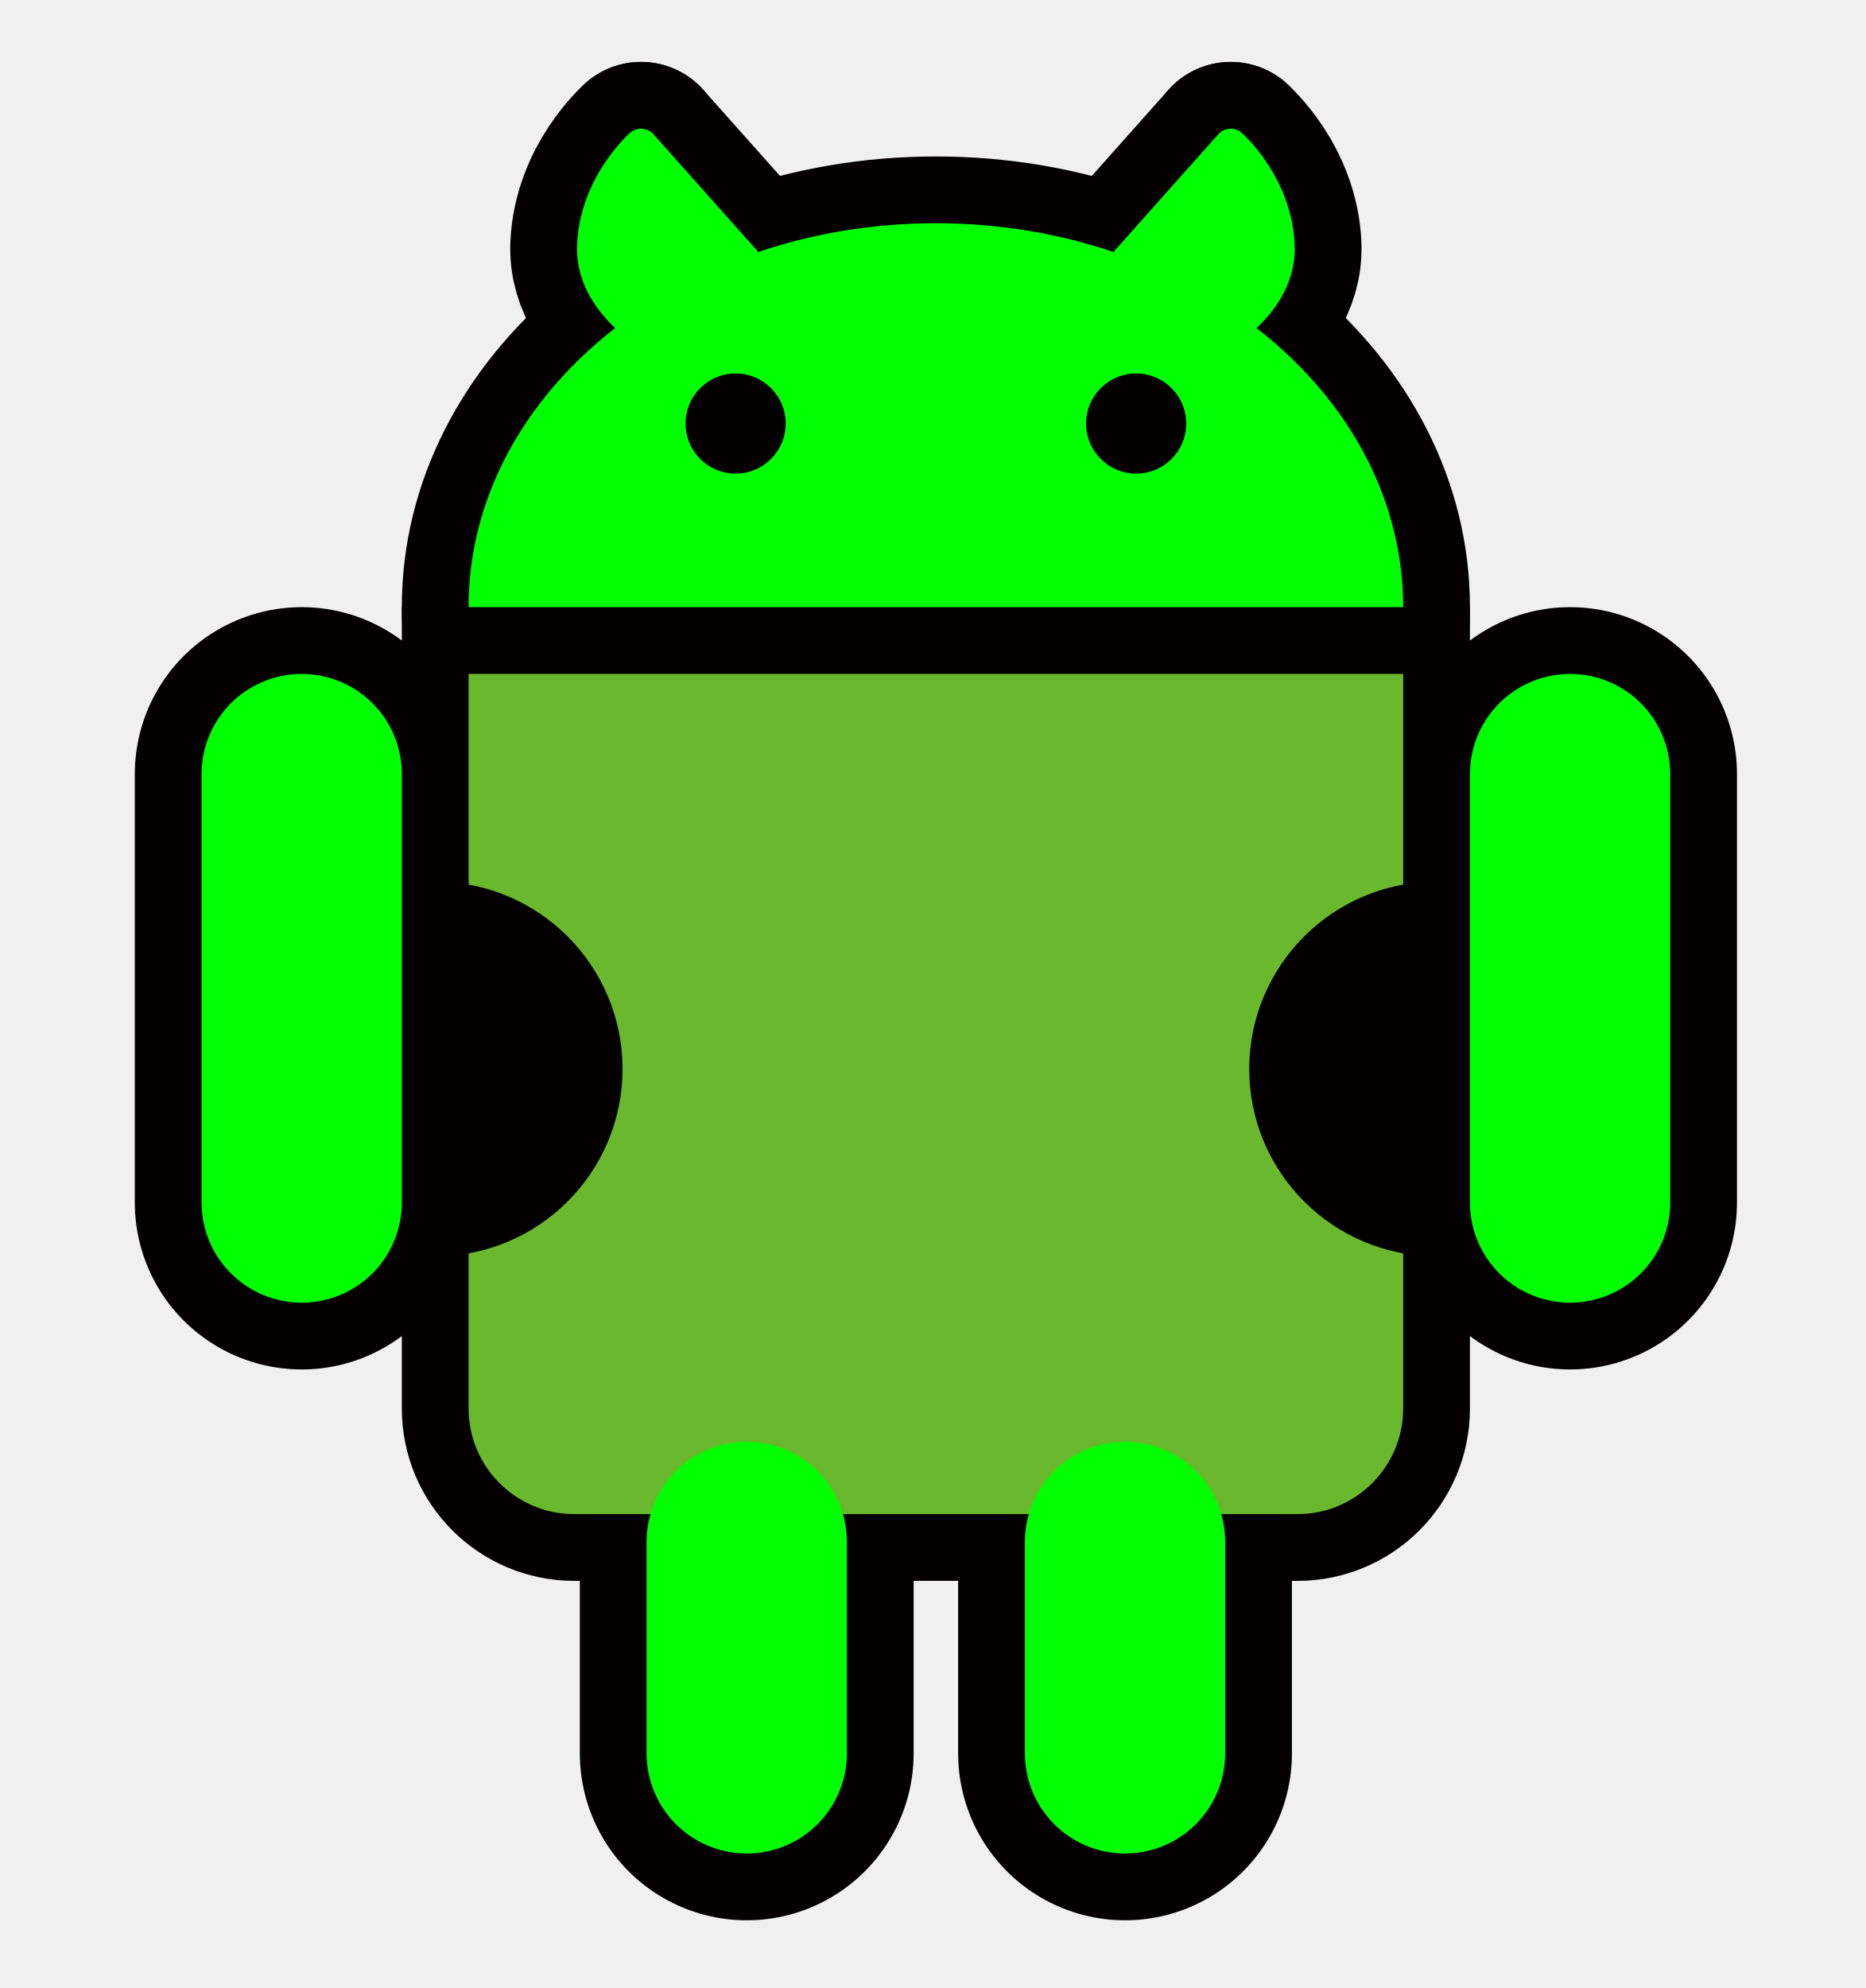
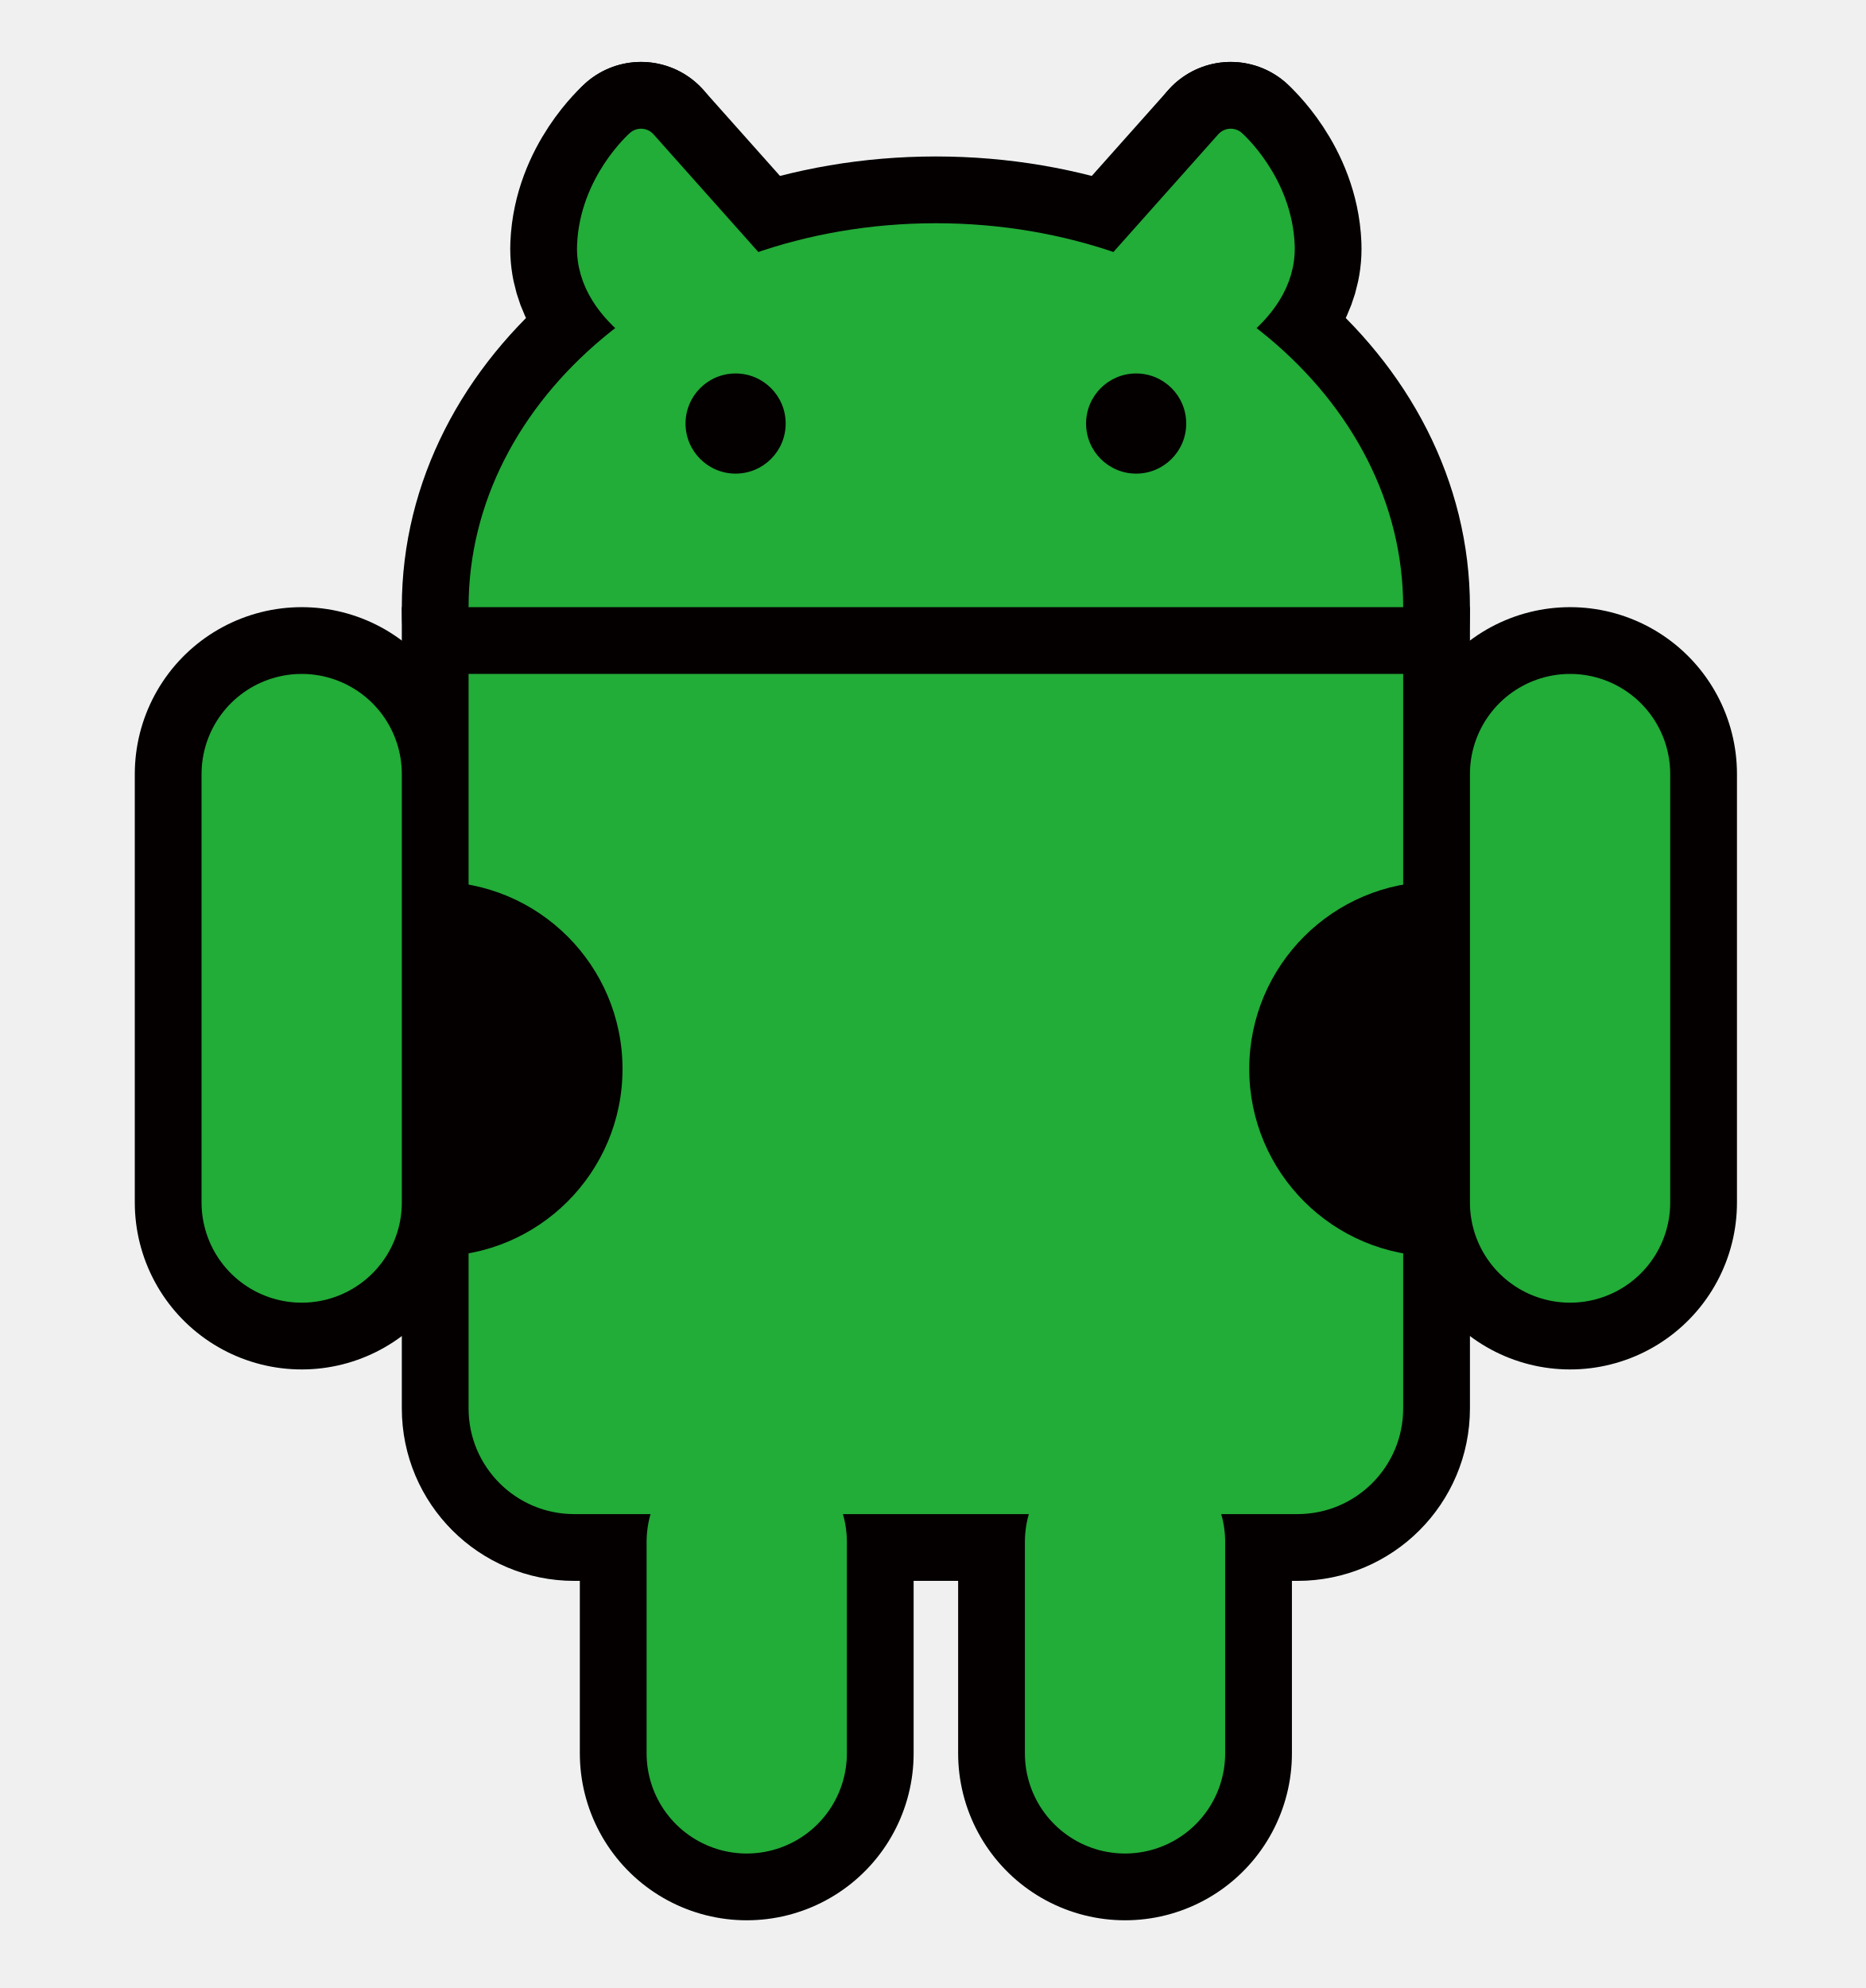
- <svg xmlns="http://www.w3.org/2000/svg" version="1.1" id="レイヤー_1" x="0px" y="0px" viewBox="0 0 335.42 357.29" style="enable-background:new 0 0 335.42 357.29;" xml:space="preserve">
+ <svg xmlns="http://www.w3.org/2000/svg" version="1.0" id="レイヤー_1" x="0px" y="0px" viewBox="0 0 335.42 357.29" style="enable-background:new 0 0 335.42 357.29;" xml:space="preserve">
  <style type="text/css">
	.st0{fill:#E72119;stroke:#040000;stroke-width:30;stroke-linecap:round;stroke-linejoin:round;stroke-miterlimit:3;}
	.st1{fill:#FFFFFF;stroke:#040000;stroke-width:30;stroke-linecap:round;}
	.st2{fill:#FFFFFF;stroke:#040000;stroke-width:60;stroke-linecap:round;}
- 	.st3{fill:#00FF00;stroke:#040000;stroke-width:12;stroke-linecap:round;}
- 	.st4{fill:#69B82E;stroke:#040000;stroke-width:12;stroke-linecap:round;}
- 	.st5{fill:#00FF00;stroke:#00FF00;stroke-width:6;stroke-linecap:round;stroke-linejoin:round;stroke-miterlimit:3;}
- 	.st6{fill:#040000;}
- 	.st7{fill:#FFFFFF;stroke:#00FF00;stroke-width:36;stroke-linecap:round;}
+ 	.st3{fill:#22AC38;stroke:#040000;stroke-width:12;stroke-linecap:round;}
+ 	.st4{fill:#22AC38;stroke:#22AC38;stroke-width:6;stroke-linecap:round;stroke-linejoin:round;stroke-miterlimit:3;}
+ 	.st5{fill:#040000;}
+ 	.st6{fill:#FFFFFF;stroke:#22AC38;stroke-width:36;stroke-linecap:round;}
</style>
  <path class="st0" d="M141.73,55.88l-26.5-29.75c0,0-8.06,7.09-8.5,18c-0.5,12.5,16,19.25,16,19.25L141.73,55.88z" />
  <path class="st0" d="M194.73,55.88l26.5-29.75c0,0,8.06,7.09,8.5,18c0.5,12.5-16,19.25-16,19.25L194.73,55.88z" />
  <line class="st1" x1="221.23" y1="26.13" x2="209.23" y2="44.13" />
  <line class="st1" x1="115.23" y1="26.13" x2="127.23" y2="44.13" />
  <line class="st2" x1="134.23" y1="277.12" x2="134.23" y2="315.12" />
  <line class="st2" x1="202.23" y1="277.12" x2="202.23" y2="315.12" />
  <line class="st2" x1="54.23" y1="139.12" x2="54.23" y2="216.12" />
  <line class="st2" x1="282.23" y1="139.12" x2="282.23" y2="216.12" />
  <ellipse class="st3" cx="168.23" cy="109.12" rx="90" ry="75" />
-   <path class="st4" d="M258.23,115.12h-180v138c0,13.81,11.19,25,25,25h130c13.81,0,25-11.19,25-25V115.12z" />
-   <path class="st5" d="M141.73,55.88l-26.5-29.75c0,0-8.06,7.09-8.5,18c-0.5,12.5,16,19.25,16,19.25L141.73,55.88z" />
-   <path class="st5" d="M194.73,55.88l26.5-29.75c0,0,8.06,7.09,8.5,18c0.5,12.5-16,19.25-16,19.25L194.73,55.88z" />
+   <path class="st3" d="M258.23,115.12h-180v138c0,13.81,11.19,25,25,25h130c13.81,0,25-11.19,25-25V115.12z" />
+   <path class="st4" d="M141.73,55.88l-26.5-29.75c0,0-8.06,7.09-8.5,18c-0.5,12.5,16,19.25,16,19.25L141.73,55.88z" />
+   <path class="st4" d="M194.73,55.88l26.5-29.75c0,0,8.06,7.09,8.5,18c0.5,12.5-16,19.25-16,19.25L194.73,55.88z" />
  <g>
-     <circle class="st6" cx="132.23" cy="76.12" r="9" />
-     <circle class="st6" cx="78.23" cy="192.12" r="33.67" />
-     <circle class="st6" cx="258.23" cy="192.12" r="33.67" />
-     <circle class="st6" cx="204.23" cy="76.12" r="9" />
+     <circle class="st5" cx="132.23" cy="76.12" r="9" />
+     <circle class="st5" cx="78.23" cy="192.12" r="33.67" />
+     <circle class="st5" cx="258.23" cy="192.12" r="33.67" />
+     <circle class="st5" cx="204.23" cy="76.12" r="9" />
  </g>
-   <line class="st7" x1="134.23" y1="277.12" x2="134.23" y2="315.12" />
-   <line class="st7" x1="202.23" y1="277.12" x2="202.23" y2="315.12" />
-   <line class="st7" x1="54.23" y1="139.12" x2="54.23" y2="216.12" />
-   <line class="st7" x1="282.23" y1="139.12" x2="282.23" y2="216.12" />
+   <line class="st6" x1="134.23" y1="277.12" x2="134.23" y2="315.12" />
+   <line class="st6" x1="202.23" y1="277.12" x2="202.23" y2="315.12" />
+   <line class="st6" x1="54.23" y1="139.12" x2="54.23" y2="216.12" />
+   <line class="st6" x1="282.23" y1="139.12" x2="282.23" y2="216.12" />
+   <g>
+ </g>
+   <g>
+ </g>
+   <g>
+ </g>
+   <g>
+ </g>
+   <g>
+ </g>
+   <g>
+ </g>
</svg>
